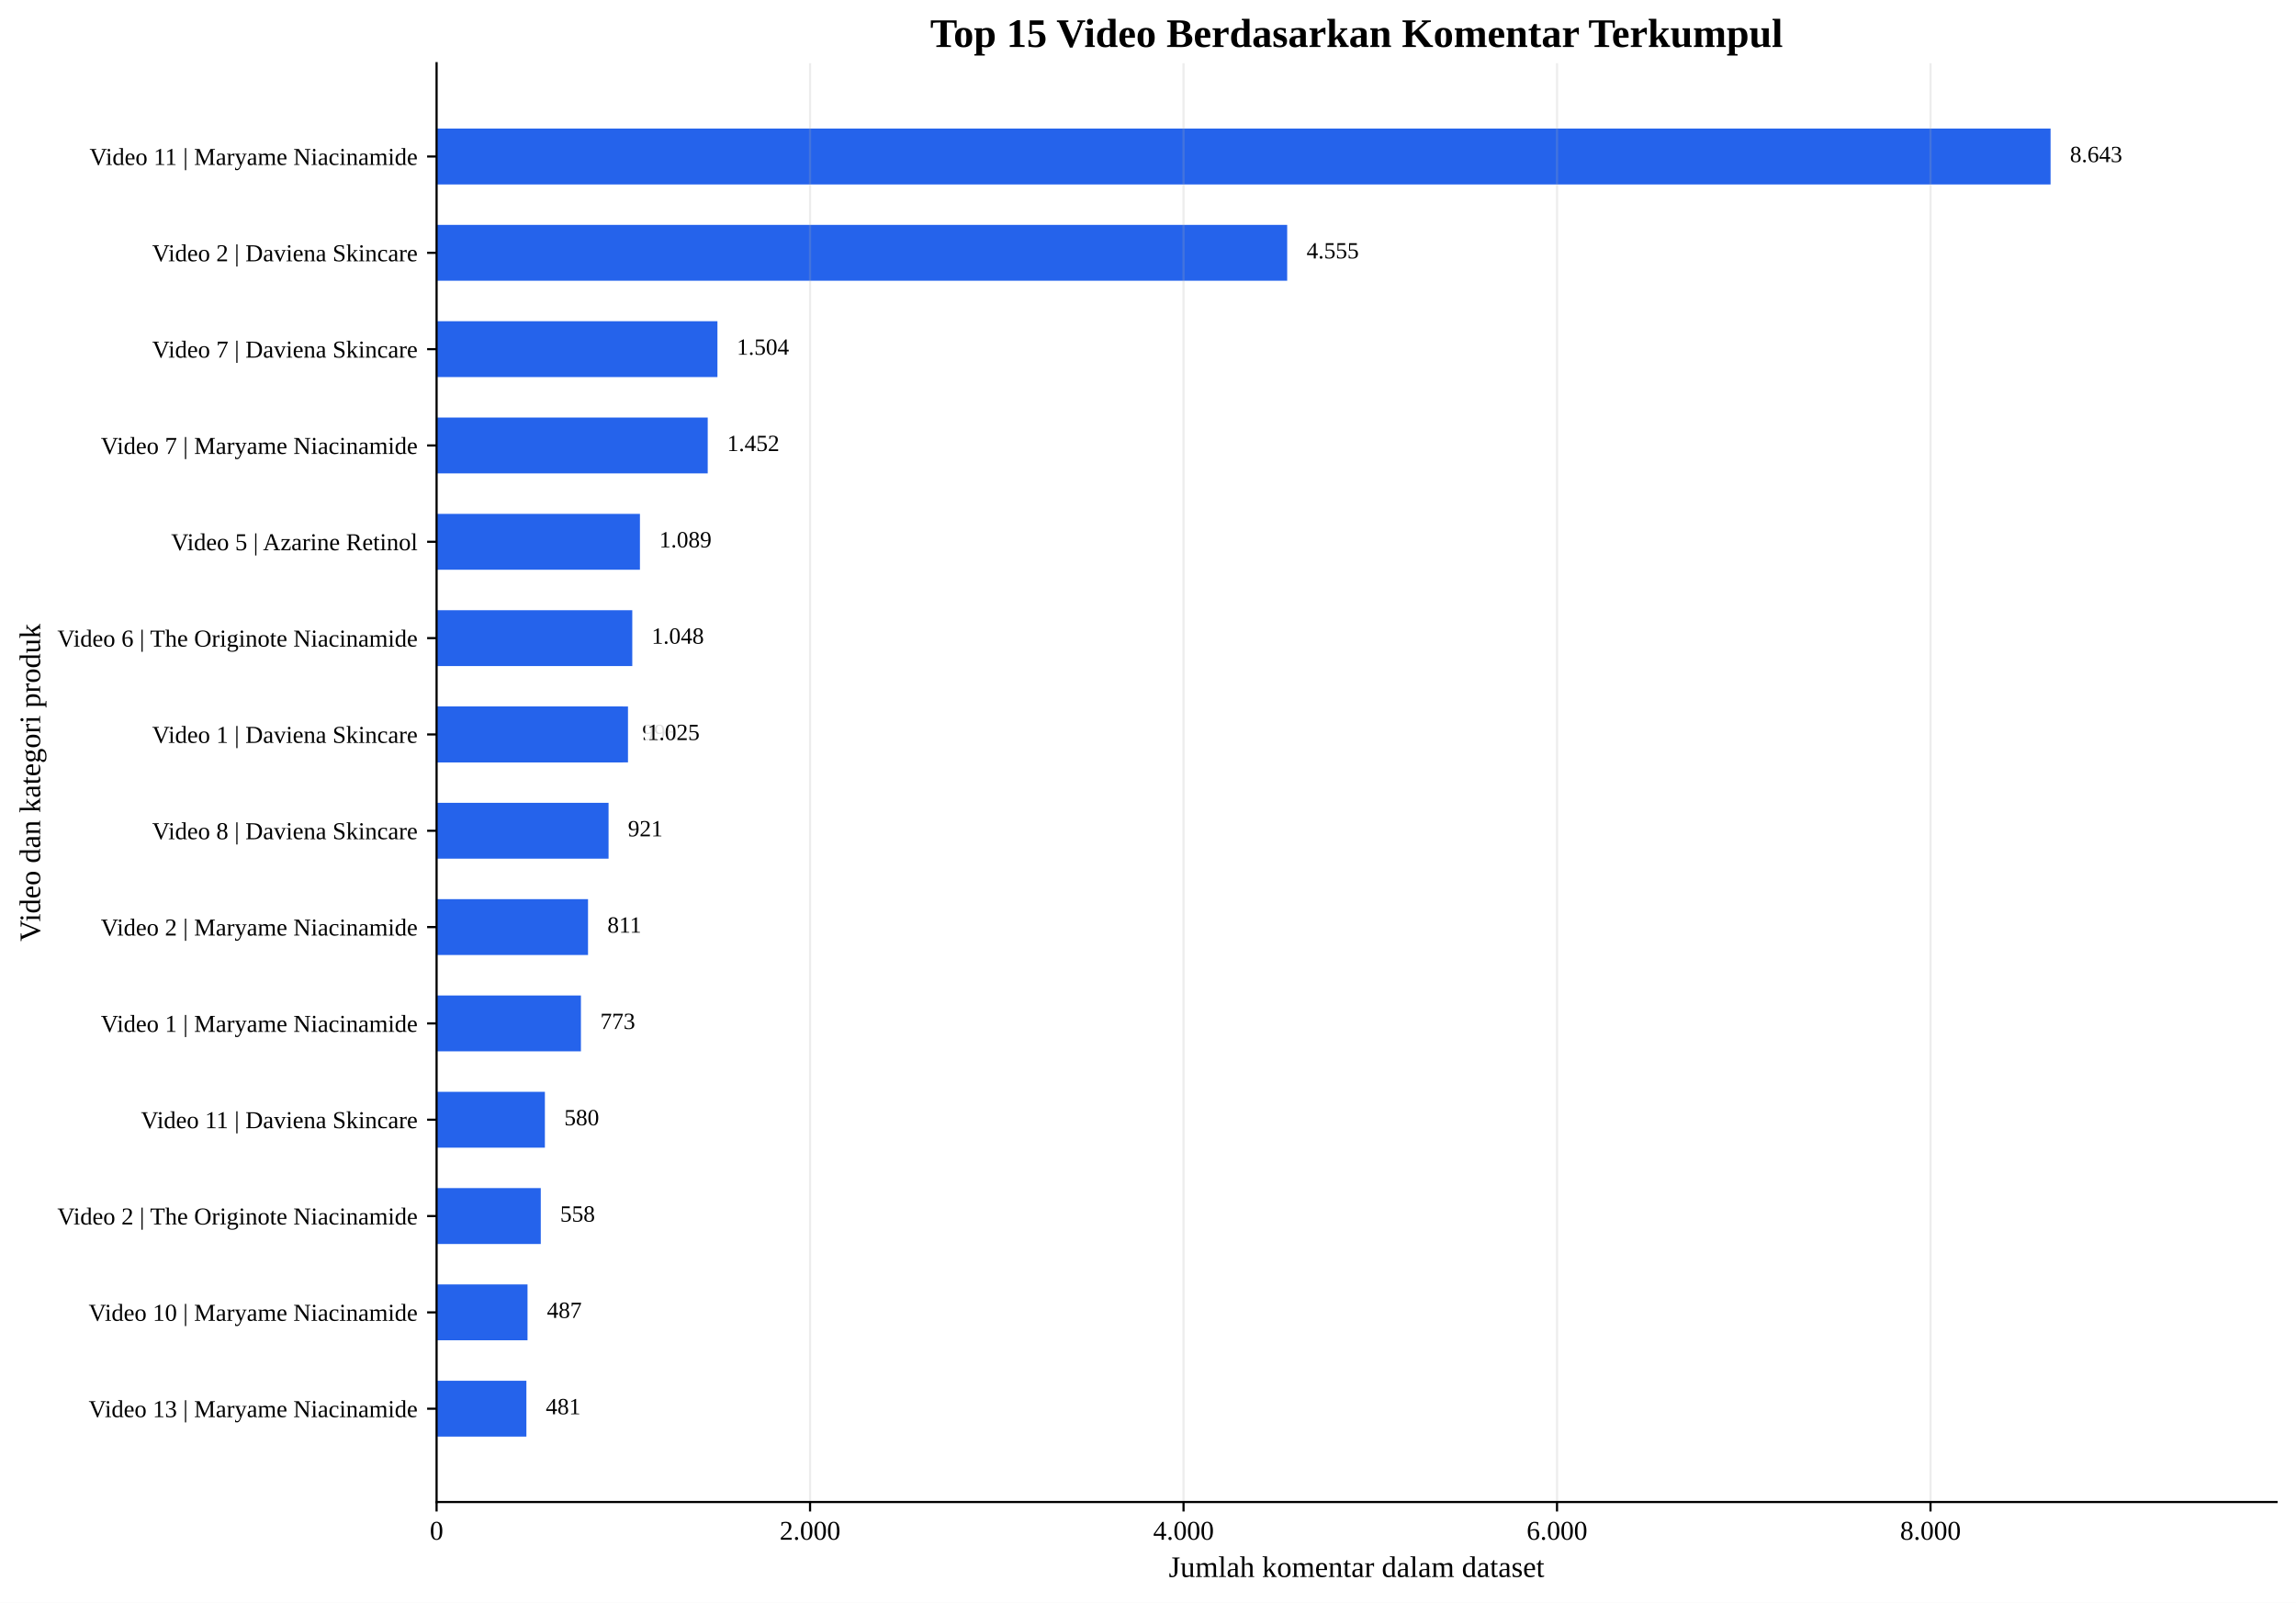
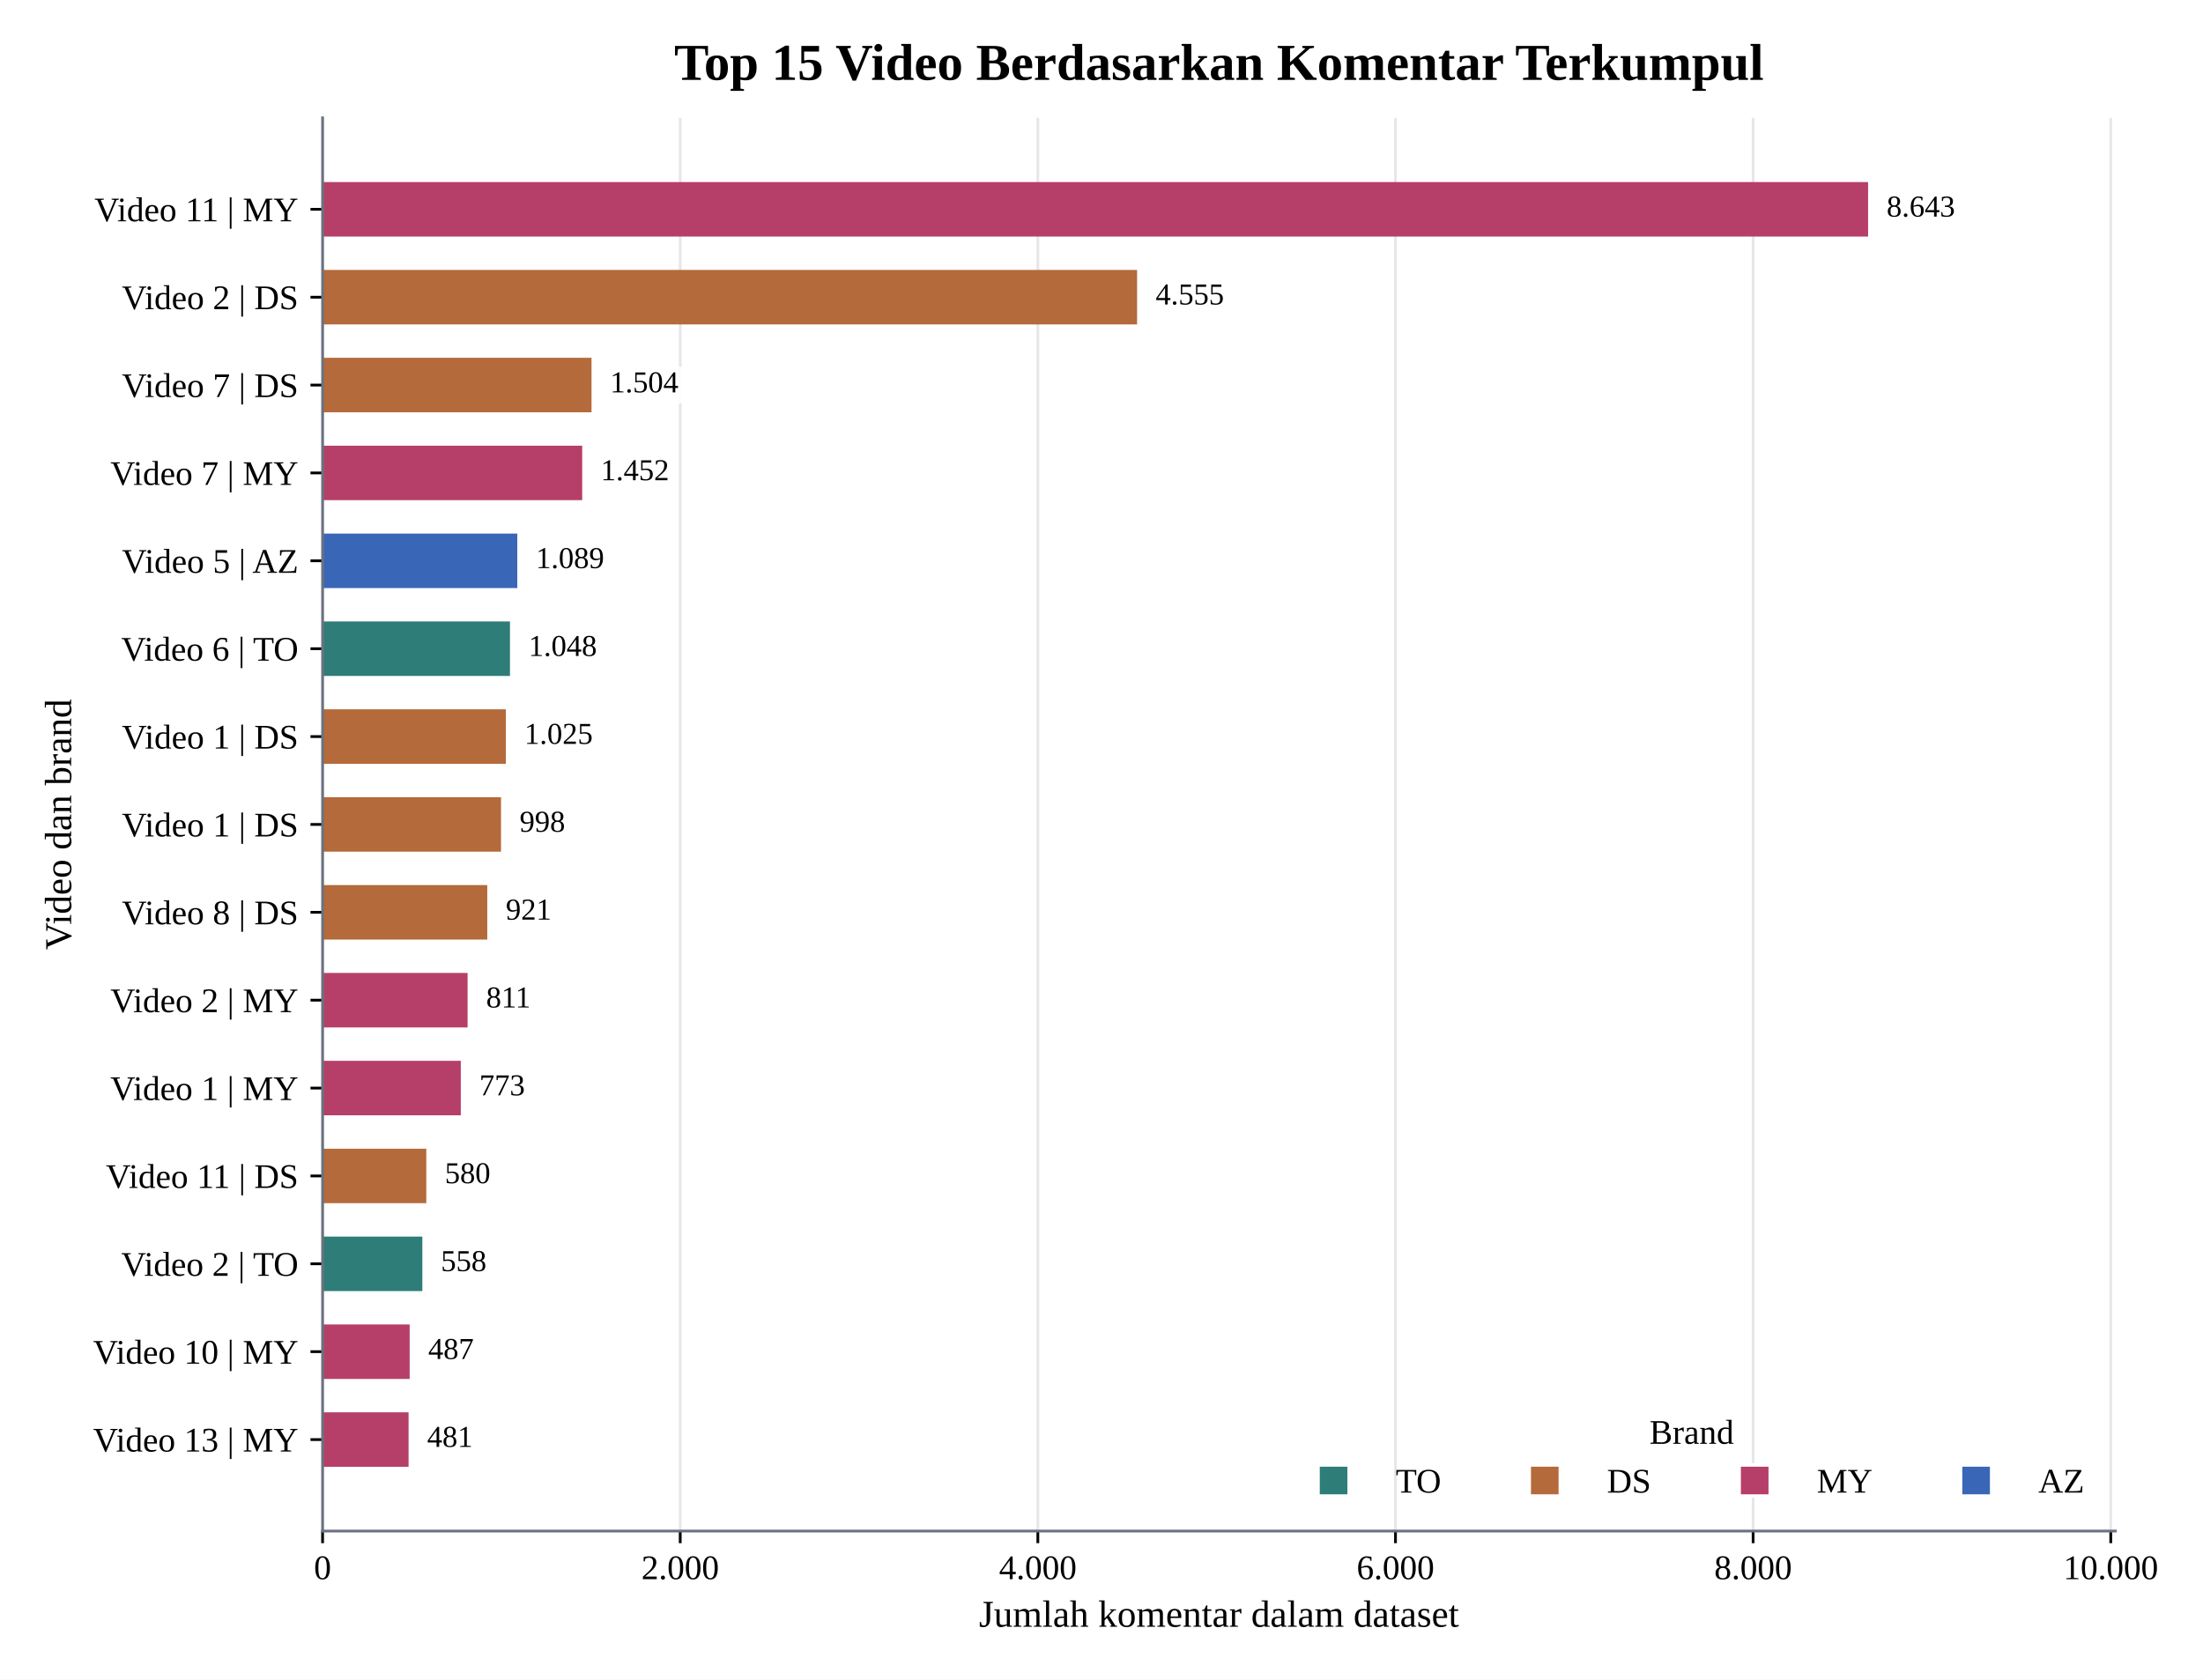
- <svg xmlns="http://www.w3.org/2000/svg" xmlns:xlink="http://www.w3.org/1999/xlink" width="849.487pt" height="592.865pt" viewBox="0 0 849.487 592.865" version="1.1">
+ <svg xmlns="http://www.w3.org/2000/svg" xmlns:xlink="http://www.w3.org/1999/xlink" width="637.906pt" height="486.486pt" viewBox="0 0 637.906 486.486" version="1.1">
  <defs>
    <style type="text/css">*{stroke-linejoin: round; stroke-linecap: butt}</style>
  </defs>
  <g id="figure_1">
    <g id="patch_1">
-       <path d="M 0 592.865  L 849.487 592.865  L 849.487 0  L 0 0  z " style="fill: #ffffff" />
+       <path d="M 0 486.486  L 637.906 486.486  L 637.906 0  L 0 0  z " style="fill: #ffffff" />
    </g>
    <g id="axes_1">
      <g id="patch_2">
-         <path d="M 161.527 555.591  L 842.287 555.591  L 842.287 23.367  L 161.527 23.367  z " style="fill: #ffffff" />
-       </g>
-       <g id="patch_3">
-         <path d="M 161.527 531.399  L 194.76 531.399  L 194.76 510.734  L 161.527 510.734  z " clip-path="url(#p91b58a7221)" style="fill: #2563eb" />
-       </g>
-       <g id="patch_4">
-         <path d="M 161.527 495.77  L 195.175 495.77  L 195.175 475.106  L 161.527 475.106  z " clip-path="url(#p91b58a7221)" style="fill: #2563eb" />
-       </g>
-       <g id="patch_5">
-         <path d="M 161.527 460.141  L 200.08 460.141  L 200.08 439.477  L 161.527 439.477  z " clip-path="url(#p91b58a7221)" style="fill: #2563eb" />
-       </g>
-       <g id="patch_6">
-         <path d="M 161.527 424.513  L 201.6 424.513  L 201.6 403.848  L 161.527 403.848  z " clip-path="url(#p91b58a7221)" style="fill: #2563eb" />
-       </g>
-       <g id="patch_7">
-         <path d="M 161.527 388.884  L 214.935 388.884  L 214.935 368.219  L 161.527 368.219  z " clip-path="url(#p91b58a7221)" style="fill: #2563eb" />
-       </g>
-       <g id="patch_8">
-         <path d="M 161.527 353.255  L 217.56 353.255  L 217.56 332.59  L 161.527 332.59  z " clip-path="url(#p91b58a7221)" style="fill: #2563eb" />
-       </g>
-       <g id="patch_9">
-         <path d="M 161.527 317.626  L 225.16 317.626  L 225.16 296.961  L 161.527 296.961  z " clip-path="url(#p91b58a7221)" style="fill: #2563eb" />
-       </g>
-       <g id="patch_10">
-         <path d="M 161.527 281.997  L 230.48 281.997  L 230.48 261.332  L 161.527 261.332  z " clip-path="url(#p91b58a7221)" style="fill: #2563eb" />
-       </g>
-       <g id="patch_11">
-         <path d="M 161.527 281.997  L 232.346 281.997  L 232.346 261.332  L 161.527 261.332  z " clip-path="url(#p91b58a7221)" style="fill: #2563eb" />
-       </g>
-       <g id="patch_12">
-         <path d="M 161.527 246.368  L 233.935 246.368  L 233.935 225.704  L 161.527 225.704  z " clip-path="url(#p91b58a7221)" style="fill: #2563eb" />
-       </g>
-       <g id="patch_13">
-         <path d="M 161.527 210.739  L 236.768 210.739  L 236.768 190.075  L 161.527 190.075  z " clip-path="url(#p91b58a7221)" style="fill: #2563eb" />
-       </g>
-       <g id="patch_14">
-         <path d="M 161.527 175.111  L 261.848 175.111  L 261.848 154.446  L 161.527 154.446  z " clip-path="url(#p91b58a7221)" style="fill: #2563eb" />
-       </g>
-       <g id="patch_15">
-         <path d="M 161.527 139.482  L 265.441 139.482  L 265.441 118.817  L 161.527 118.817  z " clip-path="url(#p91b58a7221)" style="fill: #2563eb" />
-       </g>
-       <g id="patch_16">
-         <path d="M 161.527 103.853  L 476.239 103.853  L 476.239 83.188  L 161.527 83.188  z " clip-path="url(#p91b58a7221)" style="fill: #2563eb" />
-       </g>
-       <g id="patch_17">
-         <path d="M 161.527 68.224  L 758.685 68.224  L 758.685 47.559  L 161.527 47.559  z " clip-path="url(#p91b58a7221)" style="fill: #2563eb" />
+         <path d="M 93.406 443.452  L 612.536 443.452  L 612.536 34.127  L 93.406 34.127  z " style="fill: #ffffff" />
      </g>
      <g id="matplotlib.axis_1">
        <g id="xtick_1">
          <g id="line2d_1">
-             <path d="M 161.527 555.591  L 161.527 23.367  " clip-path="url(#p91b58a7221)" style="fill: none; stroke: #b0b0b0; stroke-opacity: 0.22; stroke-width: 0.8; stroke-linecap: square" />
+             <path d="M 93.406 443.452  L 93.406 34.127  " clip-path="url(#p1399356ca5)" style="fill: none; stroke: #e5e7eb; stroke-width: 0.8; stroke-linecap: square" />
          </g>
          <g id="line2d_2">
            <defs>
-               <path id="m8077122b52" d="M 0 0  L 0 3.5  " style="stroke: #000000; stroke-width: 0.8" />
+               <path id="m935a44a152" d="M 0 0  L 0 3.5  " style="stroke: #000000; stroke-width: 0.8" />
            </defs>
            <g>
-               <use xlink:href="#m8077122b52" x="161.527" y="555.591" style="stroke: #000000; stroke-width: 0.8" />
+               <use xlink:href="#m935a44a152" x="93.406" y="443.452" style="stroke: #000000; stroke-width: 0.8" />
            </g>
          </g>
          <g id="text_1">
-             <text style="font: 10px 'Times New Roman', 'Times', 'DejaVu Serif', serif; text-anchor: middle" x="161.527" y="569.535" transform="rotate(-0 161.527 569.5349)">0</text>
+             <text style="font: 10px 'Times New Roman', 'Times', 'DejaVu Serif', serif; text-anchor: middle" x="93.406" y="457.396" transform="rotate(-0 93.40578 457.3959)">0</text>
          </g>
        </g>
        <g id="xtick_2">
          <g id="line2d_3">
-             <path d="M 299.71 555.591  L 299.71 23.367  " clip-path="url(#p91b58a7221)" style="fill: none; stroke: #b0b0b0; stroke-opacity: 0.22; stroke-width: 0.8; stroke-linecap: square" />
+             <path d="M 196.964 443.452  L 196.964 34.127  " clip-path="url(#p1399356ca5)" style="fill: none; stroke: #e5e7eb; stroke-width: 0.8; stroke-linecap: square" />
          </g>
          <g id="line2d_4">
            <g>
-               <use xlink:href="#m8077122b52" x="299.71" y="555.591" style="stroke: #000000; stroke-width: 0.8" />
+               <use xlink:href="#m935a44a152" x="196.964" y="443.452" style="stroke: #000000; stroke-width: 0.8" />
            </g>
          </g>
          <g id="text_2">
-             <text style="font: 10px 'Times New Roman', 'Times', 'DejaVu Serif', serif; text-anchor: middle" x="299.71" y="569.535" transform="rotate(-0 299.71 569.5349)">2.000</text>
+             <text style="font: 10px 'Times New Roman', 'Times', 'DejaVu Serif', serif; text-anchor: middle" x="196.964" y="457.396" transform="rotate(-0 196.9638 457.3959)">2.000</text>
          </g>
        </g>
        <g id="xtick_3">
          <g id="line2d_5">
-             <path d="M 437.893 555.591  L 437.893 23.367  " clip-path="url(#p91b58a7221)" style="fill: none; stroke: #b0b0b0; stroke-opacity: 0.22; stroke-width: 0.8; stroke-linecap: square" />
+             <path d="M 300.522 443.452  L 300.522 34.127  " clip-path="url(#p1399356ca5)" style="fill: none; stroke: #e5e7eb; stroke-width: 0.8; stroke-linecap: square" />
          </g>
          <g id="line2d_6">
            <g>
-               <use xlink:href="#m8077122b52" x="437.893" y="555.591" style="stroke: #000000; stroke-width: 0.8" />
+               <use xlink:href="#m935a44a152" x="300.522" y="443.452" style="stroke: #000000; stroke-width: 0.8" />
            </g>
          </g>
          <g id="text_3">
-             <text style="font: 10px 'Times New Roman', 'Times', 'DejaVu Serif', serif; text-anchor: middle" x="437.893" y="569.535" transform="rotate(-0 437.8931 569.5349)">4.000</text>
+             <text style="font: 10px 'Times New Roman', 'Times', 'DejaVu Serif', serif; text-anchor: middle" x="300.522" y="457.396" transform="rotate(-0 300.5218 457.3959)">4.000</text>
          </g>
        </g>
        <g id="xtick_4">
          <g id="line2d_7">
-             <path d="M 576.076 555.591  L 576.076 23.367  " clip-path="url(#p91b58a7221)" style="fill: none; stroke: #b0b0b0; stroke-opacity: 0.22; stroke-width: 0.8; stroke-linecap: square" />
+             <path d="M 404.08 443.452  L 404.08 34.127  " clip-path="url(#p1399356ca5)" style="fill: none; stroke: #e5e7eb; stroke-width: 0.8; stroke-linecap: square" />
          </g>
          <g id="line2d_8">
            <g>
-               <use xlink:href="#m8077122b52" x="576.076" y="555.591" style="stroke: #000000; stroke-width: 0.8" />
+               <use xlink:href="#m935a44a152" x="404.08" y="443.452" style="stroke: #000000; stroke-width: 0.8" />
            </g>
          </g>
          <g id="text_4">
-             <text style="font: 10px 'Times New Roman', 'Times', 'DejaVu Serif', serif; text-anchor: middle" x="576.076" y="569.535" transform="rotate(-0 576.0761 569.5349)">6.000</text>
+             <text style="font: 10px 'Times New Roman', 'Times', 'DejaVu Serif', serif; text-anchor: middle" x="404.08" y="457.396" transform="rotate(-0 404.0798 457.3959)">6.000</text>
          </g>
        </g>
        <g id="xtick_5">
          <g id="line2d_9">
-             <path d="M 714.259 555.591  L 714.259 23.367  " clip-path="url(#p91b58a7221)" style="fill: none; stroke: #b0b0b0; stroke-opacity: 0.22; stroke-width: 0.8; stroke-linecap: square" />
+             <path d="M 507.638 443.452  L 507.638 34.127  " clip-path="url(#p1399356ca5)" style="fill: none; stroke: #e5e7eb; stroke-width: 0.8; stroke-linecap: square" />
          </g>
          <g id="line2d_10">
            <g>
-               <use xlink:href="#m8077122b52" x="714.259" y="555.591" style="stroke: #000000; stroke-width: 0.8" />
+               <use xlink:href="#m935a44a152" x="507.638" y="443.452" style="stroke: #000000; stroke-width: 0.8" />
            </g>
          </g>
          <g id="text_5">
-             <text style="font: 10px 'Times New Roman', 'Times', 'DejaVu Serif', serif; text-anchor: middle" x="714.259" y="569.535" transform="rotate(-0 714.2591 569.5349)">8.000</text>
-           </g>
-         </g>
-         <g id="text_6">
-           <text style="font: 11px 'Times New Roman', 'Times', 'DejaVu Serif', serif; text-anchor: middle" x="501.907" y="583.312" transform="rotate(-0 501.907 583.3121)">Jumlah komentar dalam dataset</text>
+             <text style="font: 10px 'Times New Roman', 'Times', 'DejaVu Serif', serif; text-anchor: middle" x="507.638" y="457.396" transform="rotate(-0 507.6378 457.3959)">8.000</text>
+           </g>
+         </g>
+         <g id="xtick_6">
+           <g id="line2d_11">
+             <path d="M 611.196 443.452  L 611.196 34.127  " clip-path="url(#p1399356ca5)" style="fill: none; stroke: #e5e7eb; stroke-width: 0.8; stroke-linecap: square" />
+           </g>
+           <g id="line2d_12">
+             <g>
+               <use xlink:href="#m935a44a152" x="611.196" y="443.452" style="stroke: #000000; stroke-width: 0.8" />
+             </g>
+           </g>
+           <g id="text_6">
+             <text style="font: 10px 'Times New Roman', 'Times', 'DejaVu Serif', serif; text-anchor: middle" x="611.196" y="457.396" transform="rotate(-0 611.1958 457.3959)">10.000</text>
+           </g>
+         </g>
+         <g id="text_7">
+           <text style="font: 11px 'Times New Roman', 'Times', 'DejaVu Serif', serif; text-anchor: middle" x="352.971" y="471.173" transform="rotate(-0 352.9708 471.1731)">Jumlah komentar dalam dataset</text>
        </g>
      </g>
      <g id="matplotlib.axis_2">
        <g id="ytick_1">
-           <g id="line2d_11">
+           <g id="line2d_13">
            <defs>
-               <path id="m6a7f2f18a0" d="M 0 0  L -3.5 0  " style="stroke: #000000; stroke-width: 0.8" />
+               <path id="m3c921a8de0" d="M 0 0  L -3.5 0  " style="stroke: #000000; stroke-width: 0.8" />
            </defs>
            <g>
-               <use xlink:href="#m6a7f2f18a0" x="161.527" y="521.067" style="stroke: #000000; stroke-width: 0.8" />
-             </g>
-           </g>
-           <g id="text_7">
-             <text style="font: 9px 'Times New Roman', 'Times', 'DejaVu Serif', serif; text-anchor: end" x="154.527" y="524.192" transform="rotate(-0 154.527 524.1915)">Video 13 | Maryame Niacinamide</text>
+               <use xlink:href="#m3c921a8de0" x="93.406" y="416.956" style="stroke: #000000; stroke-width: 0.8" />
+             </g>
+           </g>
+           <g id="text_8">
+             <text style="font: 10px 'Times New Roman', 'Times', 'DejaVu Serif', serif; text-anchor: end" x="86.406" y="420.428" transform="rotate(-0 86.40578 420.4281)">Video 13 | MY</text>
          </g>
        </g>
        <g id="ytick_2">
-           <g id="line2d_12">
-             <g>
-               <use xlink:href="#m6a7f2f18a0" x="161.527" y="485.438" style="stroke: #000000; stroke-width: 0.8" />
-             </g>
-           </g>
-           <g id="text_8">
-             <text style="font: 9px 'Times New Roman', 'Times', 'DejaVu Serif', serif; text-anchor: end" x="154.527" y="488.563" transform="rotate(-0 154.527 488.5626)">Video 10 | Maryame Niacinamide</text>
+           <g id="line2d_14">
+             <g>
+               <use xlink:href="#m3c921a8de0" x="93.406" y="391.504" style="stroke: #000000; stroke-width: 0.8" />
+             </g>
+           </g>
+           <g id="text_9">
+             <text style="font: 10px 'Times New Roman', 'Times', 'DejaVu Serif', serif; text-anchor: end" x="86.406" y="394.976" transform="rotate(-0 86.40578 394.9758)">Video 10 | MY</text>
          </g>
        </g>
        <g id="ytick_3">
-           <g id="line2d_13">
-             <g>
-               <use xlink:href="#m6a7f2f18a0" x="161.527" y="449.809" style="stroke: #000000; stroke-width: 0.8" />
-             </g>
-           </g>
-           <g id="text_9">
-             <text style="font: 9px 'Times New Roman', 'Times', 'DejaVu Serif', serif; text-anchor: end" x="154.527" y="452.934" transform="rotate(-0 154.527 452.9338)">Video 2 | The Originote Niacinamide</text>
+           <g id="line2d_15">
+             <g>
+               <use xlink:href="#m3c921a8de0" x="93.406" y="366.052" style="stroke: #000000; stroke-width: 0.8" />
+             </g>
+           </g>
+           <g id="text_10">
+             <text style="font: 10px 'Times New Roman', 'Times', 'DejaVu Serif', serif; text-anchor: end" x="86.406" y="369.523" transform="rotate(-0 86.40578 369.5234)">Video 2 | TO</text>
          </g>
        </g>
        <g id="ytick_4">
-           <g id="line2d_14">
-             <g>
-               <use xlink:href="#m6a7f2f18a0" x="161.527" y="414.18" style="stroke: #000000; stroke-width: 0.8" />
-             </g>
-           </g>
-           <g id="text_10">
-             <text style="font: 9px 'Times New Roman', 'Times', 'DejaVu Serif', serif; text-anchor: end" x="154.527" y="417.305" transform="rotate(-0 154.527 417.3049)">Video 11 | Daviena Skincare</text>
+           <g id="line2d_16">
+             <g>
+               <use xlink:href="#m3c921a8de0" x="93.406" y="340.599" style="stroke: #000000; stroke-width: 0.8" />
+             </g>
+           </g>
+           <g id="text_11">
+             <text style="font: 10px 'Times New Roman', 'Times', 'DejaVu Serif', serif; text-anchor: end" x="86.406" y="344.071" transform="rotate(-0 86.40578 344.071)">Video 11 | DS</text>
          </g>
        </g>
        <g id="ytick_5">
-           <g id="line2d_15">
-             <g>
-               <use xlink:href="#m6a7f2f18a0" x="161.527" y="378.551" style="stroke: #000000; stroke-width: 0.8" />
-             </g>
-           </g>
-           <g id="text_11">
-             <text style="font: 9px 'Times New Roman', 'Times', 'DejaVu Serif', serif; text-anchor: end" x="154.527" y="381.676" transform="rotate(-0 154.527 381.676)">Video 1 | Maryame Niacinamide</text>
+           <g id="line2d_17">
+             <g>
+               <use xlink:href="#m3c921a8de0" x="93.406" y="315.147" style="stroke: #000000; stroke-width: 0.8" />
+             </g>
+           </g>
+           <g id="text_12">
+             <text style="font: 10px 'Times New Roman', 'Times', 'DejaVu Serif', serif; text-anchor: end" x="86.406" y="318.619" transform="rotate(-0 86.40578 318.6187)">Video 1 | MY</text>
          </g>
        </g>
        <g id="ytick_6">
-           <g id="line2d_16">
-             <g>
-               <use xlink:href="#m6a7f2f18a0" x="161.527" y="342.922" style="stroke: #000000; stroke-width: 0.8" />
-             </g>
-           </g>
-           <g id="text_12">
-             <text style="font: 9px 'Times New Roman', 'Times', 'DejaVu Serif', serif; text-anchor: end" x="154.527" y="346.047" transform="rotate(-0 154.527 346.0472)">Video 2 | Maryame Niacinamide</text>
+           <g id="line2d_18">
+             <g>
+               <use xlink:href="#m3c921a8de0" x="93.406" y="289.694" style="stroke: #000000; stroke-width: 0.8" />
+             </g>
+           </g>
+           <g id="text_13">
+             <text style="font: 10px 'Times New Roman', 'Times', 'DejaVu Serif', serif; text-anchor: end" x="86.406" y="293.166" transform="rotate(-0 86.40578 293.1663)">Video 2 | MY</text>
          </g>
        </g>
        <g id="ytick_7">
-           <g id="line2d_17">
-             <g>
-               <use xlink:href="#m6a7f2f18a0" x="161.527" y="307.294" style="stroke: #000000; stroke-width: 0.8" />
-             </g>
-           </g>
-           <g id="text_13">
-             <text style="font: 9px 'Times New Roman', 'Times', 'DejaVu Serif', serif; text-anchor: end" x="154.527" y="310.418" transform="rotate(-0 154.527 310.4183)">Video 8 | Daviena Skincare</text>
+           <g id="line2d_19">
+             <g>
+               <use xlink:href="#m3c921a8de0" x="93.406" y="264.242" style="stroke: #000000; stroke-width: 0.8" />
+             </g>
+           </g>
+           <g id="text_14">
+             <text style="font: 10px 'Times New Roman', 'Times', 'DejaVu Serif', serif; text-anchor: end" x="86.406" y="267.714" transform="rotate(-0 86.40578 267.7139)">Video 8 | DS</text>
          </g>
        </g>
        <g id="ytick_8">
-           <g id="line2d_18">
-             <g>
-               <use xlink:href="#m6a7f2f18a0" x="161.527" y="271.665" style="stroke: #000000; stroke-width: 0.8" />
-             </g>
-           </g>
-           <g id="text_14">
-             <text style="font: 9px 'Times New Roman', 'Times', 'DejaVu Serif', serif; text-anchor: end" x="154.527" y="274.789" transform="rotate(-0 154.527 274.7894)">Video 1 | Daviena Skincare</text>
+           <g id="line2d_20">
+             <g>
+               <use xlink:href="#m3c921a8de0" x="93.406" y="238.79" style="stroke: #000000; stroke-width: 0.8" />
+             </g>
+           </g>
+           <g id="text_15">
+             <text style="font: 10px 'Times New Roman', 'Times', 'DejaVu Serif', serif; text-anchor: end" x="86.406" y="242.262" transform="rotate(-0 86.40578 242.2616)">Video 1 | DS</text>
          </g>
        </g>
        <g id="ytick_9">
-           <g id="line2d_19">
-             <g>
-               <use xlink:href="#m6a7f2f18a0" x="161.527" y="236.036" style="stroke: #000000; stroke-width: 0.8" />
-             </g>
-           </g>
-           <g id="text_15">
-             <text style="font: 9px 'Times New Roman', 'Times', 'DejaVu Serif', serif; text-anchor: end" x="154.527" y="239.161" transform="rotate(-0 154.527 239.1606)">Video 6 | The Originote Niacinamide</text>
+           <g id="line2d_21">
+             <g>
+               <use xlink:href="#m3c921a8de0" x="93.406" y="213.337" style="stroke: #000000; stroke-width: 0.8" />
+             </g>
+           </g>
+           <g id="text_16">
+             <text style="font: 10px 'Times New Roman', 'Times', 'DejaVu Serif', serif; text-anchor: end" x="86.406" y="216.809" transform="rotate(-0 86.40578 216.8092)">Video 1 | DS</text>
          </g>
        </g>
        <g id="ytick_10">
-           <g id="line2d_20">
-             <g>
-               <use xlink:href="#m6a7f2f18a0" x="161.527" y="200.407" style="stroke: #000000; stroke-width: 0.8" />
-             </g>
-           </g>
-           <g id="text_16">
-             <text style="font: 9px 'Times New Roman', 'Times', 'DejaVu Serif', serif; text-anchor: end" x="154.527" y="203.532" transform="rotate(-0 154.527 203.5317)">Video 5 | Azarine Retinol</text>
+           <g id="line2d_22">
+             <g>
+               <use xlink:href="#m3c921a8de0" x="93.406" y="187.885" style="stroke: #000000; stroke-width: 0.8" />
+             </g>
+           </g>
+           <g id="text_17">
+             <text style="font: 10px 'Times New Roman', 'Times', 'DejaVu Serif', serif; text-anchor: end" x="86.406" y="191.357" transform="rotate(-0 86.40578 191.3568)">Video 6 | TO</text>
          </g>
        </g>
        <g id="ytick_11">
-           <g id="line2d_21">
-             <g>
-               <use xlink:href="#m6a7f2f18a0" x="161.527" y="164.778" style="stroke: #000000; stroke-width: 0.8" />
-             </g>
-           </g>
-           <g id="text_17">
-             <text style="font: 9px 'Times New Roman', 'Times', 'DejaVu Serif', serif; text-anchor: end" x="154.527" y="167.903" transform="rotate(-0 154.527 167.9028)">Video 7 | Maryame Niacinamide</text>
+           <g id="line2d_23">
+             <g>
+               <use xlink:href="#m3c921a8de0" x="93.406" y="162.433" style="stroke: #000000; stroke-width: 0.8" />
+             </g>
+           </g>
+           <g id="text_18">
+             <text style="font: 10px 'Times New Roman', 'Times', 'DejaVu Serif', serif; text-anchor: end" x="86.406" y="165.904" transform="rotate(-0 86.40578 165.9045)">Video 5 | AZ</text>
          </g>
        </g>
        <g id="ytick_12">
-           <g id="line2d_22">
-             <g>
-               <use xlink:href="#m6a7f2f18a0" x="161.527" y="129.149" style="stroke: #000000; stroke-width: 0.8" />
-             </g>
-           </g>
-           <g id="text_18">
-             <text style="font: 9px 'Times New Roman', 'Times', 'DejaVu Serif', serif; text-anchor: end" x="154.527" y="132.274" transform="rotate(-0 154.527 132.274)">Video 7 | Daviena Skincare</text>
+           <g id="line2d_24">
+             <g>
+               <use xlink:href="#m3c921a8de0" x="93.406" y="136.98" style="stroke: #000000; stroke-width: 0.8" />
+             </g>
+           </g>
+           <g id="text_19">
+             <text style="font: 10px 'Times New Roman', 'Times', 'DejaVu Serif', serif; text-anchor: end" x="86.406" y="140.452" transform="rotate(-0 86.40578 140.4521)">Video 7 | MY</text>
          </g>
        </g>
        <g id="ytick_13">
-           <g id="line2d_23">
-             <g>
-               <use xlink:href="#m6a7f2f18a0" x="161.527" y="93.52" style="stroke: #000000; stroke-width: 0.8" />
-             </g>
-           </g>
-           <g id="text_19">
-             <text style="font: 9px 'Times New Roman', 'Times', 'DejaVu Serif', serif; text-anchor: end" x="154.527" y="96.645" transform="rotate(-0 154.527 96.64511)">Video 2 | Daviena Skincare</text>
+           <g id="line2d_25">
+             <g>
+               <use xlink:href="#m3c921a8de0" x="93.406" y="111.528" style="stroke: #000000; stroke-width: 0.8" />
+             </g>
+           </g>
+           <g id="text_20">
+             <text style="font: 10px 'Times New Roman', 'Times', 'DejaVu Serif', serif; text-anchor: end" x="86.406" y="115" transform="rotate(-0 86.40578 114.9997)">Video 7 | DS</text>
          </g>
        </g>
        <g id="ytick_14">
-           <g id="line2d_24">
-             <g>
-               <use xlink:href="#m6a7f2f18a0" x="161.527" y="57.892" style="stroke: #000000; stroke-width: 0.8" />
-             </g>
-           </g>
-           <g id="text_20">
-             <text style="font: 9px 'Times New Roman', 'Times', 'DejaVu Serif', serif; text-anchor: end" x="154.527" y="61.016" transform="rotate(-0 154.527 61.01625)">Video 11 | Maryame Niacinamide</text>
-           </g>
-         </g>
-         <g id="text_21">
-           <text style="font: 11px 'Times New Roman', 'Times', 'DejaVu Serif', serif; text-anchor: middle" x="14.838" y="289.479" transform="rotate(-90 14.83812 289.4792)">Video dan kategori produk</text>
-         </g>
+           <g id="line2d_26">
+             <g>
+               <use xlink:href="#m3c921a8de0" x="93.406" y="86.075" style="stroke: #000000; stroke-width: 0.8" />
+             </g>
+           </g>
+           <g id="text_21">
+             <text style="font: 10px 'Times New Roman', 'Times', 'DejaVu Serif', serif; text-anchor: end" x="86.406" y="89.547" transform="rotate(-0 86.40578 89.54735)">Video 2 | DS</text>
+           </g>
+         </g>
+         <g id="ytick_15">
+           <g id="line2d_27">
+             <g>
+               <use xlink:href="#m3c921a8de0" x="93.406" y="60.623" style="stroke: #000000; stroke-width: 0.8" />
+             </g>
+           </g>
+           <g id="text_22">
+             <text style="font: 10px 'Times New Roman', 'Times', 'DejaVu Serif', serif; text-anchor: end" x="86.406" y="64.095" transform="rotate(-0 86.40578 64.09498)">Video 11 | MY</text>
+           </g>
+         </g>
+         <g id="text_23">
+           <text style="font: 11px 'Times New Roman', 'Times', 'DejaVu Serif', serif; text-anchor: middle" x="20.598" y="238.79" transform="rotate(-90 20.59812 238.7897)">Video dan brand</text>
+         </g>
+       </g>
+       <g id="patch_3">
+         <path d="M 93.406 424.847  L 118.311 424.847  L 118.311 409.066  L 93.406 409.066  z " clip-path="url(#p1399356ca5)" style="fill: #b63f6a" />
+       </g>
+       <g id="patch_4">
+         <path d="M 93.406 399.394  L 118.622 399.394  L 118.622 383.614  L 93.406 383.614  z " clip-path="url(#p1399356ca5)" style="fill: #b63f6a" />
+       </g>
+       <g id="patch_5">
+         <path d="M 93.406 373.942  L 122.298 373.942  L 122.298 358.161  L 93.406 358.161  z " clip-path="url(#p1399356ca5)" style="fill: #2e7d78" />
+       </g>
+       <g id="patch_6">
+         <path d="M 93.406 348.489  L 123.438 348.489  L 123.438 332.709  L 93.406 332.709  z " clip-path="url(#p1399356ca5)" style="fill: #b46a3a" />
+       </g>
+       <g id="patch_7">
+         <path d="M 93.406 323.037  L 133.431 323.037  L 133.431 307.257  L 93.406 307.257  z " clip-path="url(#p1399356ca5)" style="fill: #b63f6a" />
+       </g>
+       <g id="patch_8">
+         <path d="M 93.406 297.585  L 135.399 297.585  L 135.399 281.804  L 93.406 281.804  z " clip-path="url(#p1399356ca5)" style="fill: #b63f6a" />
+       </g>
+       <g id="patch_9">
+         <path d="M 93.406 272.132  L 141.094 272.132  L 141.094 256.352  L 93.406 256.352  z " clip-path="url(#p1399356ca5)" style="fill: #b46a3a" />
+       </g>
+       <g id="patch_10">
+         <path d="M 93.406 246.68  L 145.081 246.68  L 145.081 230.899  L 93.406 230.899  z " clip-path="url(#p1399356ca5)" style="fill: #b46a3a" />
+       </g>
+       <g id="patch_11">
+         <path d="M 93.406 221.228  L 146.479 221.228  L 146.479 205.447  L 93.406 205.447  z " clip-path="url(#p1399356ca5)" style="fill: #b46a3a" />
+       </g>
+       <g id="patch_12">
+         <path d="M 93.406 195.775  L 147.67 195.775  L 147.67 179.995  L 93.406 179.995  z " clip-path="url(#p1399356ca5)" style="fill: #2e7d78" />
+       </g>
+       <g id="patch_13">
+         <path d="M 93.406 170.323  L 149.793 170.323  L 149.793 154.542  L 93.406 154.542  z " clip-path="url(#p1399356ca5)" style="fill: #3a66b7" />
+       </g>
+       <g id="patch_14">
+         <path d="M 93.406 144.87  L 168.589 144.87  L 168.589 129.09  L 93.406 129.09  z " clip-path="url(#p1399356ca5)" style="fill: #b63f6a" />
+       </g>
+       <g id="patch_15">
+         <path d="M 93.406 119.418  L 171.281 119.418  L 171.281 103.638  L 93.406 103.638  z " clip-path="url(#p1399356ca5)" style="fill: #b46a3a" />
+       </g>
+       <g id="patch_16">
+         <path d="M 93.406 93.966  L 329.259 93.966  L 329.259 78.185  L 93.406 78.185  z " clip-path="url(#p1399356ca5)" style="fill: #b46a3a" />
+       </g>
+       <g id="patch_17">
+         <path d="M 93.406 68.513  L 540.932 68.513  L 540.932 52.733  L 93.406 52.733  z " clip-path="url(#p1399356ca5)" style="fill: #b63f6a" />
      </g>
      <g id="patch_18">
-         <path d="M 161.527 555.591  L 161.527 23.367  " style="fill: none; stroke: #000000; stroke-width: 0.8; stroke-linejoin: miter; stroke-linecap: square" />
+         <path d="M 93.406 443.452  L 93.406 34.127  " style="fill: none; stroke: #6b7280; stroke-width: 0.8; stroke-linejoin: miter; stroke-linecap: square" />
      </g>
      <g id="patch_19">
-         <path d="M 161.527 555.591  L 842.287 555.591  " style="fill: none; stroke: #000000; stroke-width: 0.8; stroke-linejoin: miter; stroke-linecap: square" />
-       </g>
-       <g id="text_22">
+         <path d="M 93.406 443.452  L 612.536 443.452  " style="fill: none; stroke: #6b7280; stroke-width: 0.8; stroke-linejoin: miter; stroke-linecap: square" />
+       </g>
+       <g id="text_24">
        <g id="patch_20">
-           <path d="M 201.152 525.746  L 215.6 525.746  L 215.6 516.387  L 201.152 516.387  z " style="fill: #ffffff; opacity: 0.86" />
-         </g>
-         <text style="font: 8.6px 'Times New Roman', 'Times', 'DejaVu Serif', serif; text-anchor: start" x="201.926" y="523.133" transform="rotate(-0 201.9259 523.1328)">481</text>
-       </g>
-       <g id="text_23">
+           <path d="M 123.682 422.361  L 136.882 422.361  Q 138.29 422.361 138.29 420.953  L 138.29 412.96  Q 138.29 411.552 136.882 411.552  L 123.682 411.552  Q 122.274 411.552 122.274 412.96  L 122.274 420.953  Q 122.274 422.361 123.682 422.361  z " style="fill: #ffffff; opacity: 0.88" />
+         </g>
+         <text style="font: 8.8px 'Times New Roman', 'Times', 'DejaVu Serif', serif; text-anchor: start" x="123.682" y="419.07" transform="rotate(-0 123.6818 419.0703)">481</text>
+       </g>
+       <g id="text_25">
        <g id="patch_21">
-           <path d="M 201.566 490.118  L 216.014 490.118  L 216.014 480.758  L 201.566 480.758  z " style="fill: #ffffff; opacity: 0.86" />
-         </g>
-         <text style="font: 8.6px 'Times New Roman', 'Times', 'DejaVu Serif', serif; text-anchor: start" x="202.34" y="487.504" transform="rotate(-0 202.3405 487.504)">487</text>
-       </g>
-       <g id="text_24">
+           <path d="M 123.992 396.908  L 137.192 396.908  Q 138.6 396.908 138.6 395.5  L 138.6 387.507  Q 138.6 386.099 137.192 386.099  L 123.992 386.099  Q 122.584 386.099 122.584 387.507  L 122.584 395.5  Q 122.584 396.908 123.992 396.908  z " style="fill: #ffffff; opacity: 0.88" />
+         </g>
+         <text style="font: 8.8px 'Times New Roman', 'Times', 'DejaVu Serif', serif; text-anchor: start" x="123.992" y="393.618" transform="rotate(-0 123.9925 393.618)">487</text>
+       </g>
+       <g id="text_26">
        <g id="patch_22">
-           <path d="M 206.472 454.489  L 220.92 454.489  L 220.92 445.129  L 206.472 445.129  z " style="fill: #ffffff; opacity: 0.86" />
-         </g>
-         <text style="font: 8.6px 'Times New Roman', 'Times', 'DejaVu Serif', serif; text-anchor: start" x="207.246" y="451.875" transform="rotate(-0 207.246 451.8751)">558</text>
-       </g>
-       <g id="text_25">
+           <path d="M 127.669 371.456  L 140.869 371.456  Q 142.277 371.456 142.277 370.048  L 142.277 362.055  Q 142.277 360.647 140.869 360.647  L 127.669 360.647  Q 126.261 360.647 126.261 362.055  L 126.261 370.048  Q 126.261 371.456 127.669 371.456  z " style="fill: #ffffff; opacity: 0.88" />
+         </g>
+         <text style="font: 8.8px 'Times New Roman', 'Times', 'DejaVu Serif', serif; text-anchor: start" x="127.669" y="368.166" transform="rotate(-0 127.6688 368.1656)">558</text>
+       </g>
+       <g id="text_27">
        <g id="patch_23">
-           <path d="M 207.992 418.86  L 222.44 418.86  L 222.44 409.501  L 207.992 409.501  z " style="fill: #ffffff; opacity: 0.86" />
-         </g>
-         <text style="font: 8.6px 'Times New Roman', 'Times', 'DejaVu Serif', serif; text-anchor: start" x="208.766" y="416.246" transform="rotate(-0 208.766 416.2462)">580</text>
-       </g>
-       <g id="text_26">
+           <path d="M 128.808 346.004  L 142.008 346.004  Q 143.416 346.004 143.416 344.596  L 143.416 336.603  Q 143.416 335.195 142.008 335.195  L 128.808 335.195  Q 127.4 335.195 127.4 336.603  L 127.4 344.596  Q 127.4 346.004 128.808 346.004  z " style="fill: #ffffff; opacity: 0.88" />
+         </g>
+         <text style="font: 8.8px 'Times New Roman', 'Times', 'DejaVu Serif', serif; text-anchor: start" x="128.808" y="342.713" transform="rotate(-0 128.8079 342.7132)">580</text>
+       </g>
+       <g id="text_28">
        <g id="patch_24">
-           <path d="M 221.327 383.231  L 235.775 383.231  L 235.775 373.872  L 221.327 373.872  z " style="fill: #ffffff; opacity: 0.86" />
-         </g>
-         <text style="font: 8.6px 'Times New Roman', 'Times', 'DejaVu Serif', serif; text-anchor: start" x="222.101" y="380.617" transform="rotate(-0 222.1007 380.6174)">773</text>
-       </g>
-       <g id="text_27">
+           <path d="M 138.801 320.551  L 152.001 320.551  Q 153.409 320.551 153.409 319.143  L 153.409 311.15  Q 153.409 309.742 152.001 309.742  L 138.801 309.742  Q 137.393 309.742 137.393 311.15  L 137.393 319.143  Q 137.393 320.551 138.801 320.551  z " style="fill: #ffffff; opacity: 0.88" />
+         </g>
+         <text style="font: 8.8px 'Times New Roman', 'Times', 'DejaVu Serif', serif; text-anchor: start" x="138.801" y="317.261" transform="rotate(-0 138.8013 317.2609)">773</text>
+       </g>
+       <g id="text_29">
        <g id="patch_25">
-           <path d="M 223.952 347.602  L 238.078 347.602  L 238.078 338.243  L 223.952 338.243  z " style="fill: #ffffff; opacity: 0.86" />
-         </g>
-         <text style="font: 8.6px 'Times New Roman', 'Times', 'DejaVu Serif', serif; text-anchor: start" x="224.726" y="344.989" transform="rotate(-0 224.7261 344.9885)">811</text>
-       </g>
-       <g id="text_28">
+           <path d="M 140.769 295.099  L 153.639 295.099  Q 155.047 295.099 155.047 293.691  L 155.047 285.698  Q 155.047 284.29 153.639 284.29  L 140.769 284.29  Q 139.361 284.29 139.361 285.698  L 139.361 293.691  Q 139.361 295.099 140.769 295.099  z " style="fill: #ffffff; opacity: 0.88" />
+         </g>
+         <text style="font: 8.8px 'Times New Roman', 'Times', 'DejaVu Serif', serif; text-anchor: start" x="140.769" y="291.808" transform="rotate(-0 140.7689 291.8085)">811</text>
+       </g>
+       <g id="text_30">
        <g id="patch_26">
-           <path d="M 231.552 311.973  L 246 311.973  L 246 302.614  L 231.552 302.614  z " style="fill: #ffffff; opacity: 0.86" />
-         </g>
-         <text style="font: 8.6px 'Times New Roman', 'Times', 'DejaVu Serif', serif; text-anchor: start" x="232.326" y="309.36" transform="rotate(-0 232.3262 309.3596)">921</text>
-       </g>
-       <g id="text_29">
+           <path d="M 146.465 269.646  L 159.665 269.646  Q 161.073 269.646 161.073 268.238  L 161.073 260.246  Q 161.073 258.838 159.665 258.838  L 146.465 258.838  Q 145.057 258.838 145.057 260.246  L 145.057 268.238  Q 145.057 269.646 146.465 269.646  z " style="fill: #ffffff; opacity: 0.88" />
+         </g>
+         <text style="font: 8.8px 'Times New Roman', 'Times', 'DejaVu Serif', serif; text-anchor: start" x="146.465" y="266.356" transform="rotate(-0 146.4646 266.3561)">921</text>
+       </g>
+       <g id="text_31">
        <g id="patch_27">
-           <path d="M 236.872 276.344  L 251.32 276.344  L 251.32 266.985  L 236.872 266.985  z " style="fill: #ffffff; opacity: 0.86" />
-         </g>
-         <text style="font: 8.6px 'Times New Roman', 'Times', 'DejaVu Serif', serif; text-anchor: start" x="237.646" y="273.731" transform="rotate(-0 237.6463 273.7308)">998</text>
-       </g>
-       <g id="text_30">
+           <path d="M 150.452 244.194  L 163.652 244.194  Q 165.06 244.194 165.06 242.786  L 165.06 234.793  Q 165.06 233.385 163.652 233.385  L 150.452 233.385  Q 149.044 233.385 149.044 234.793  L 149.044 242.786  Q 149.044 244.194 150.452 244.194  z " style="fill: #ffffff; opacity: 0.88" />
+         </g>
+         <text style="font: 8.8px 'Times New Roman', 'Times', 'DejaVu Serif', serif; text-anchor: start" x="150.452" y="240.904" transform="rotate(-0 150.4515 240.9038)">998</text>
+       </g>
+       <g id="text_32">
        <g id="patch_28">
-           <path d="M 238.738 276.344  L 259.636 276.344  L 259.636 266.985  L 238.738 266.985  z " style="fill: #ffffff; opacity: 0.86" />
-         </g>
-         <text style="font: 8.6px 'Times New Roman', 'Times', 'DejaVu Serif', serif; text-anchor: start" x="239.512" y="273.731" transform="rotate(-0 239.5117 273.7308)">1.025</text>
-       </g>
-       <g id="text_31">
+           <path d="M 151.85 218.742  L 171.65 218.742  Q 173.058 218.742 173.058 217.334  L 173.058 209.341  Q 173.058 207.933 171.65 207.933  L 151.85 207.933  Q 150.442 207.933 150.442 209.341  L 150.442 217.334  Q 150.442 218.742 151.85 218.742  z " style="fill: #ffffff; opacity: 0.88" />
+         </g>
+         <text style="font: 8.8px 'Times New Roman', 'Times', 'DejaVu Serif', serif; text-anchor: start" x="151.85" y="215.451" transform="rotate(-0 151.8496 215.4514)">1.025</text>
+       </g>
+       <g id="text_33">
        <g id="patch_29">
-           <path d="M 240.327 240.715  L 261.225 240.715  L 261.225 231.356  L 240.327 231.356  z " style="fill: #ffffff; opacity: 0.86" />
-         </g>
-         <text style="font: 8.6px 'Times New Roman', 'Times', 'DejaVu Serif', serif; text-anchor: start" x="241.101" y="238.102" transform="rotate(-0 241.1008 238.1019)">1.048</text>
-       </g>
-       <g id="text_32">
+           <path d="M 153.04 193.289  L 172.84 193.289  Q 174.248 193.289 174.248 191.881  L 174.248 183.889  Q 174.248 182.481 172.84 182.481  L 153.04 182.481  Q 151.632 182.481 151.632 183.889  L 151.632 191.881  Q 151.632 193.289 153.04 193.289  z " style="fill: #ffffff; opacity: 0.88" />
+         </g>
+         <text style="font: 8.8px 'Times New Roman', 'Times', 'DejaVu Serif', serif; text-anchor: start" x="153.04" y="189.999" transform="rotate(-0 153.0405 189.999)">1.048</text>
+       </g>
+       <g id="text_34">
        <g id="patch_30">
-           <path d="M 243.16 205.087  L 264.058 205.087  L 264.058 195.727  L 243.16 195.727  z " style="fill: #ffffff; opacity: 0.86" />
-         </g>
-         <text style="font: 8.6px 'Times New Roman', 'Times', 'DejaVu Serif', serif; text-anchor: start" x="243.934" y="202.473" transform="rotate(-0 243.9336 202.473)">1.089</text>
-       </g>
-       <g id="text_33">
+           <path d="M 155.163 167.837  L 174.963 167.837  Q 176.371 167.837 176.371 166.429  L 176.371 158.436  Q 176.371 157.028 174.963 157.028  L 155.163 157.028  Q 153.755 157.028 153.755 158.436  L 153.755 166.429  Q 153.755 167.837 155.163 167.837  z " style="fill: #ffffff; opacity: 0.88" />
+         </g>
+         <text style="font: 8.8px 'Times New Roman', 'Times', 'DejaVu Serif', serif; text-anchor: start" x="155.163" y="164.547" transform="rotate(-0 155.1634 164.5466)">1.089</text>
+       </g>
+       <g id="text_35">
        <g id="patch_31">
-           <path d="M 268.24 169.458  L 289.138 169.458  L 289.138 160.099  L 268.24 160.099  z " style="fill: #ffffff; opacity: 0.86" />
-         </g>
-         <text style="font: 8.6px 'Times New Roman', 'Times', 'DejaVu Serif', serif; text-anchor: start" x="269.014" y="166.844" transform="rotate(-0 269.0138 166.8442)">1.452</text>
-       </g>
-       <g id="text_34">
+           <path d="M 173.959 142.385  L 193.759 142.385  Q 195.167 142.385 195.167 140.977  L 195.167 132.984  Q 195.167 131.576 193.759 131.576  L 173.959 131.576  Q 172.551 131.576 172.551 132.984  L 172.551 140.977  Q 172.551 142.385 173.959 142.385  z " style="fill: #ffffff; opacity: 0.88" />
+         </g>
+         <text style="font: 8.8px 'Times New Roman', 'Times', 'DejaVu Serif', serif; text-anchor: start" x="173.959" y="139.094" transform="rotate(-0 173.9592 139.0943)">1.452</text>
+       </g>
+       <g id="text_36">
        <g id="patch_32">
-           <path d="M 271.833 133.829  L 292.731 133.829  L 292.731 124.47  L 271.833 124.47  z " style="fill: #ffffff; opacity: 0.86" />
-         </g>
-         <text style="font: 8.6px 'Times New Roman', 'Times', 'DejaVu Serif', serif; text-anchor: start" x="272.607" y="131.215" transform="rotate(-0 272.6066 131.2153)">1.504</text>
-       </g>
-       <g id="text_35">
+           <path d="M 176.652 116.932  L 196.452 116.932  Q 197.86 116.932 197.86 115.524  L 197.86 107.531  Q 197.86 106.123 196.452 106.123  L 176.652 106.123  Q 175.244 106.123 175.244 107.531  L 175.244 115.524  Q 175.244 116.932 176.652 116.932  z " style="fill: #ffffff; opacity: 0.88" />
+         </g>
+         <text style="font: 8.8px 'Times New Roman', 'Times', 'DejaVu Serif', serif; text-anchor: start" x="176.652" y="113.642" transform="rotate(-0 176.6517 113.6419)">1.504</text>
+       </g>
+       <g id="text_37">
        <g id="patch_33">
-           <path d="M 482.631 98.2  L 503.529 98.2  L 503.529 88.841  L 482.631 88.841  z " style="fill: #ffffff; opacity: 0.86" />
-         </g>
-         <text style="font: 8.6px 'Times New Roman', 'Times', 'DejaVu Serif', serif; text-anchor: start" x="483.405" y="95.586" transform="rotate(-0 483.4047 95.58644)">4.555</text>
-       </g>
-       <g id="text_36">
+           <path d="M 334.629 91.48  L 354.429 91.48  Q 355.837 91.48 355.837 90.072  L 355.837 82.079  Q 355.837 80.671 354.429 80.671  L 334.629 80.671  Q 333.221 80.671 333.221 82.079  L 333.221 90.072  Q 333.221 91.48 334.629 91.48  z " style="fill: #ffffff; opacity: 0.88" />
+         </g>
+         <text style="font: 8.8px 'Times New Roman', 'Times', 'DejaVu Serif', serif; text-anchor: start" x="334.629" y="88.19" transform="rotate(-0 334.6294 88.18954)">4.555</text>
+       </g>
+       <g id="text_38">
        <g id="patch_34">
-           <path d="M 765.077 62.571  L 785.975 62.571  L 785.975 53.212  L 765.077 53.212  z " style="fill: #ffffff; opacity: 0.86" />
-         </g>
-         <text style="font: 8.6px 'Times New Roman', 'Times', 'DejaVu Serif', serif; text-anchor: start" x="765.851" y="59.958" transform="rotate(-0 765.8508 59.95757)">8.643</text>
-       </g>
-       <g id="text_37">
-         <text style="font: 700 15px 'Times New Roman', 'Times', 'DejaVu Serif', serif; text-anchor: middle" x="501.907" y="17.367" transform="rotate(-0 501.907 17.36719)">Top 15 Video Berdasarkan Komentar Terkumpul</text>
+           <path d="M 546.302 66.028  L 566.102 66.028  Q 567.51 66.028 567.51 64.62  L 567.51 56.627  Q 567.51 55.219 566.102 55.219  L 546.302 55.219  Q 544.894 55.219 544.894 56.627  L 544.894 64.62  Q 544.894 66.028 546.302 66.028  z " style="fill: #ffffff; opacity: 0.88" />
+         </g>
+         <text style="font: 8.8px 'Times New Roman', 'Times', 'DejaVu Serif', serif; text-anchor: start" x="546.302" y="62.737" transform="rotate(-0 546.302 62.73717)">8.643</text>
+       </g>
+       <g id="text_39">
+         <text style="font: 700 15px 'Times New Roman', 'Times', 'DejaVu Serif', serif; text-anchor: middle" x="352.971" y="23.127" transform="rotate(-0 352.9708 23.12719)">Top 15 Video Berdasarkan Komentar Terkumpul</text>
+       </g>
+       <g id="legend_1">
+         <g id="text_40">
+           <text style="font: 10px 'Times New Roman', 'Times', 'DejaVu Serif', serif; text-anchor: start" x="477.626" y="418.174" transform="rotate(-0 477.6257 418.1741)">Brand</text>
+         </g>
+         <g id="line2d_28">
+           <path d="M 376.155 428.813  L 386.155 428.813  L 396.155 428.813  " style="fill: none; stroke: #ffffff; stroke-width: 1.5; stroke-linecap: square" />
+           <defs>
+             <path id="m573d10e9c4" d="M -4.5 4.5  L 4.5 4.5  L 4.5 -4.5  L -4.5 -4.5  z " style="stroke: #ffffff; stroke-linejoin: miter" />
+           </defs>
+           <g>
+             <use xlink:href="#m573d10e9c4" x="386.155" y="428.813" style="fill: #2e7d78; stroke: #ffffff; stroke-linejoin: miter" />
+           </g>
+         </g>
+         <g id="text_41">
+           <text style="font: 10px 'Times New Roman', 'Times', 'DejaVu Serif', serif; text-anchor: start" x="404.155" y="432.313" transform="rotate(-0 404.1546 432.3131)">TO</text>
+         </g>
+         <g id="line2d_29">
+           <path d="M 437.309 428.813  L 447.309 428.813  L 457.309 428.813  " style="fill: none; stroke: #ffffff; stroke-width: 1.5; stroke-linecap: square" />
+           <defs>
+             <path id="m2c79718072" d="M -4.5 4.5  L 4.5 4.5  L 4.5 -4.5  L -4.5 -4.5  z " style="stroke: #ffffff; stroke-linejoin: miter" />
+           </defs>
+           <g>
+             <use xlink:href="#m2c79718072" x="447.309" y="428.813" style="fill: #b46a3a; stroke: #ffffff; stroke-linejoin: miter" />
+           </g>
+         </g>
+         <g id="text_42">
+           <text style="font: 10px 'Times New Roman', 'Times', 'DejaVu Serif', serif; text-anchor: start" x="465.309" y="432.313" transform="rotate(-0 465.3093 432.3131)">DS</text>
+         </g>
+         <g id="line2d_30">
+           <path d="M 498.092 428.813  L 508.092 428.813  L 518.092 428.813  " style="fill: none; stroke: #ffffff; stroke-width: 1.5; stroke-linecap: square" />
+           <defs>
+             <path id="m82e5814b04" d="M -4.5 4.5  L 4.5 4.5  L 4.5 -4.5  L -4.5 -4.5  z " style="stroke: #ffffff; stroke-linejoin: miter" />
+           </defs>
+           <g>
+             <use xlink:href="#m82e5814b04" x="508.092" y="428.813" style="fill: #b63f6a; stroke: #ffffff; stroke-linejoin: miter" />
+           </g>
+         </g>
+         <g id="text_43">
+           <text style="font: 10px 'Times New Roman', 'Times', 'DejaVu Serif', serif; text-anchor: start" x="526.092" y="432.313" transform="rotate(-0 526.0921 432.3131)">MY</text>
+         </g>
+         <g id="line2d_31">
+           <path d="M 562.206 428.813  L 572.206 428.813  L 582.206 428.813  " style="fill: none; stroke: #ffffff; stroke-width: 1.5; stroke-linecap: square" />
+           <defs>
+             <path id="m845d9ce187" d="M -4.5 4.5  L 4.5 4.5  L 4.5 -4.5  L -4.5 -4.5  z " style="stroke: #ffffff; stroke-linejoin: miter" />
+           </defs>
+           <g>
+             <use xlink:href="#m845d9ce187" x="572.206" y="428.813" style="fill: #3a66b7; stroke: #ffffff; stroke-linejoin: miter" />
+           </g>
+         </g>
+         <g id="text_44">
+           <text style="font: 10px 'Times New Roman', 'Times', 'DejaVu Serif', serif; text-anchor: start" x="590.206" y="432.313" transform="rotate(-0 590.2061 432.3131)">AZ</text>
+         </g>
      </g>
    </g>
  </g>
  <defs>
-     <clipPath id="p91b58a7221">
-       <rect x="161.527" y="23.367" width="680.76" height="532.224" />
+     <clipPath id="p1399356ca5">
+       <rect x="93.406" y="34.127" width="519.13" height="409.325" />
    </clipPath>
  </defs>
</svg>
